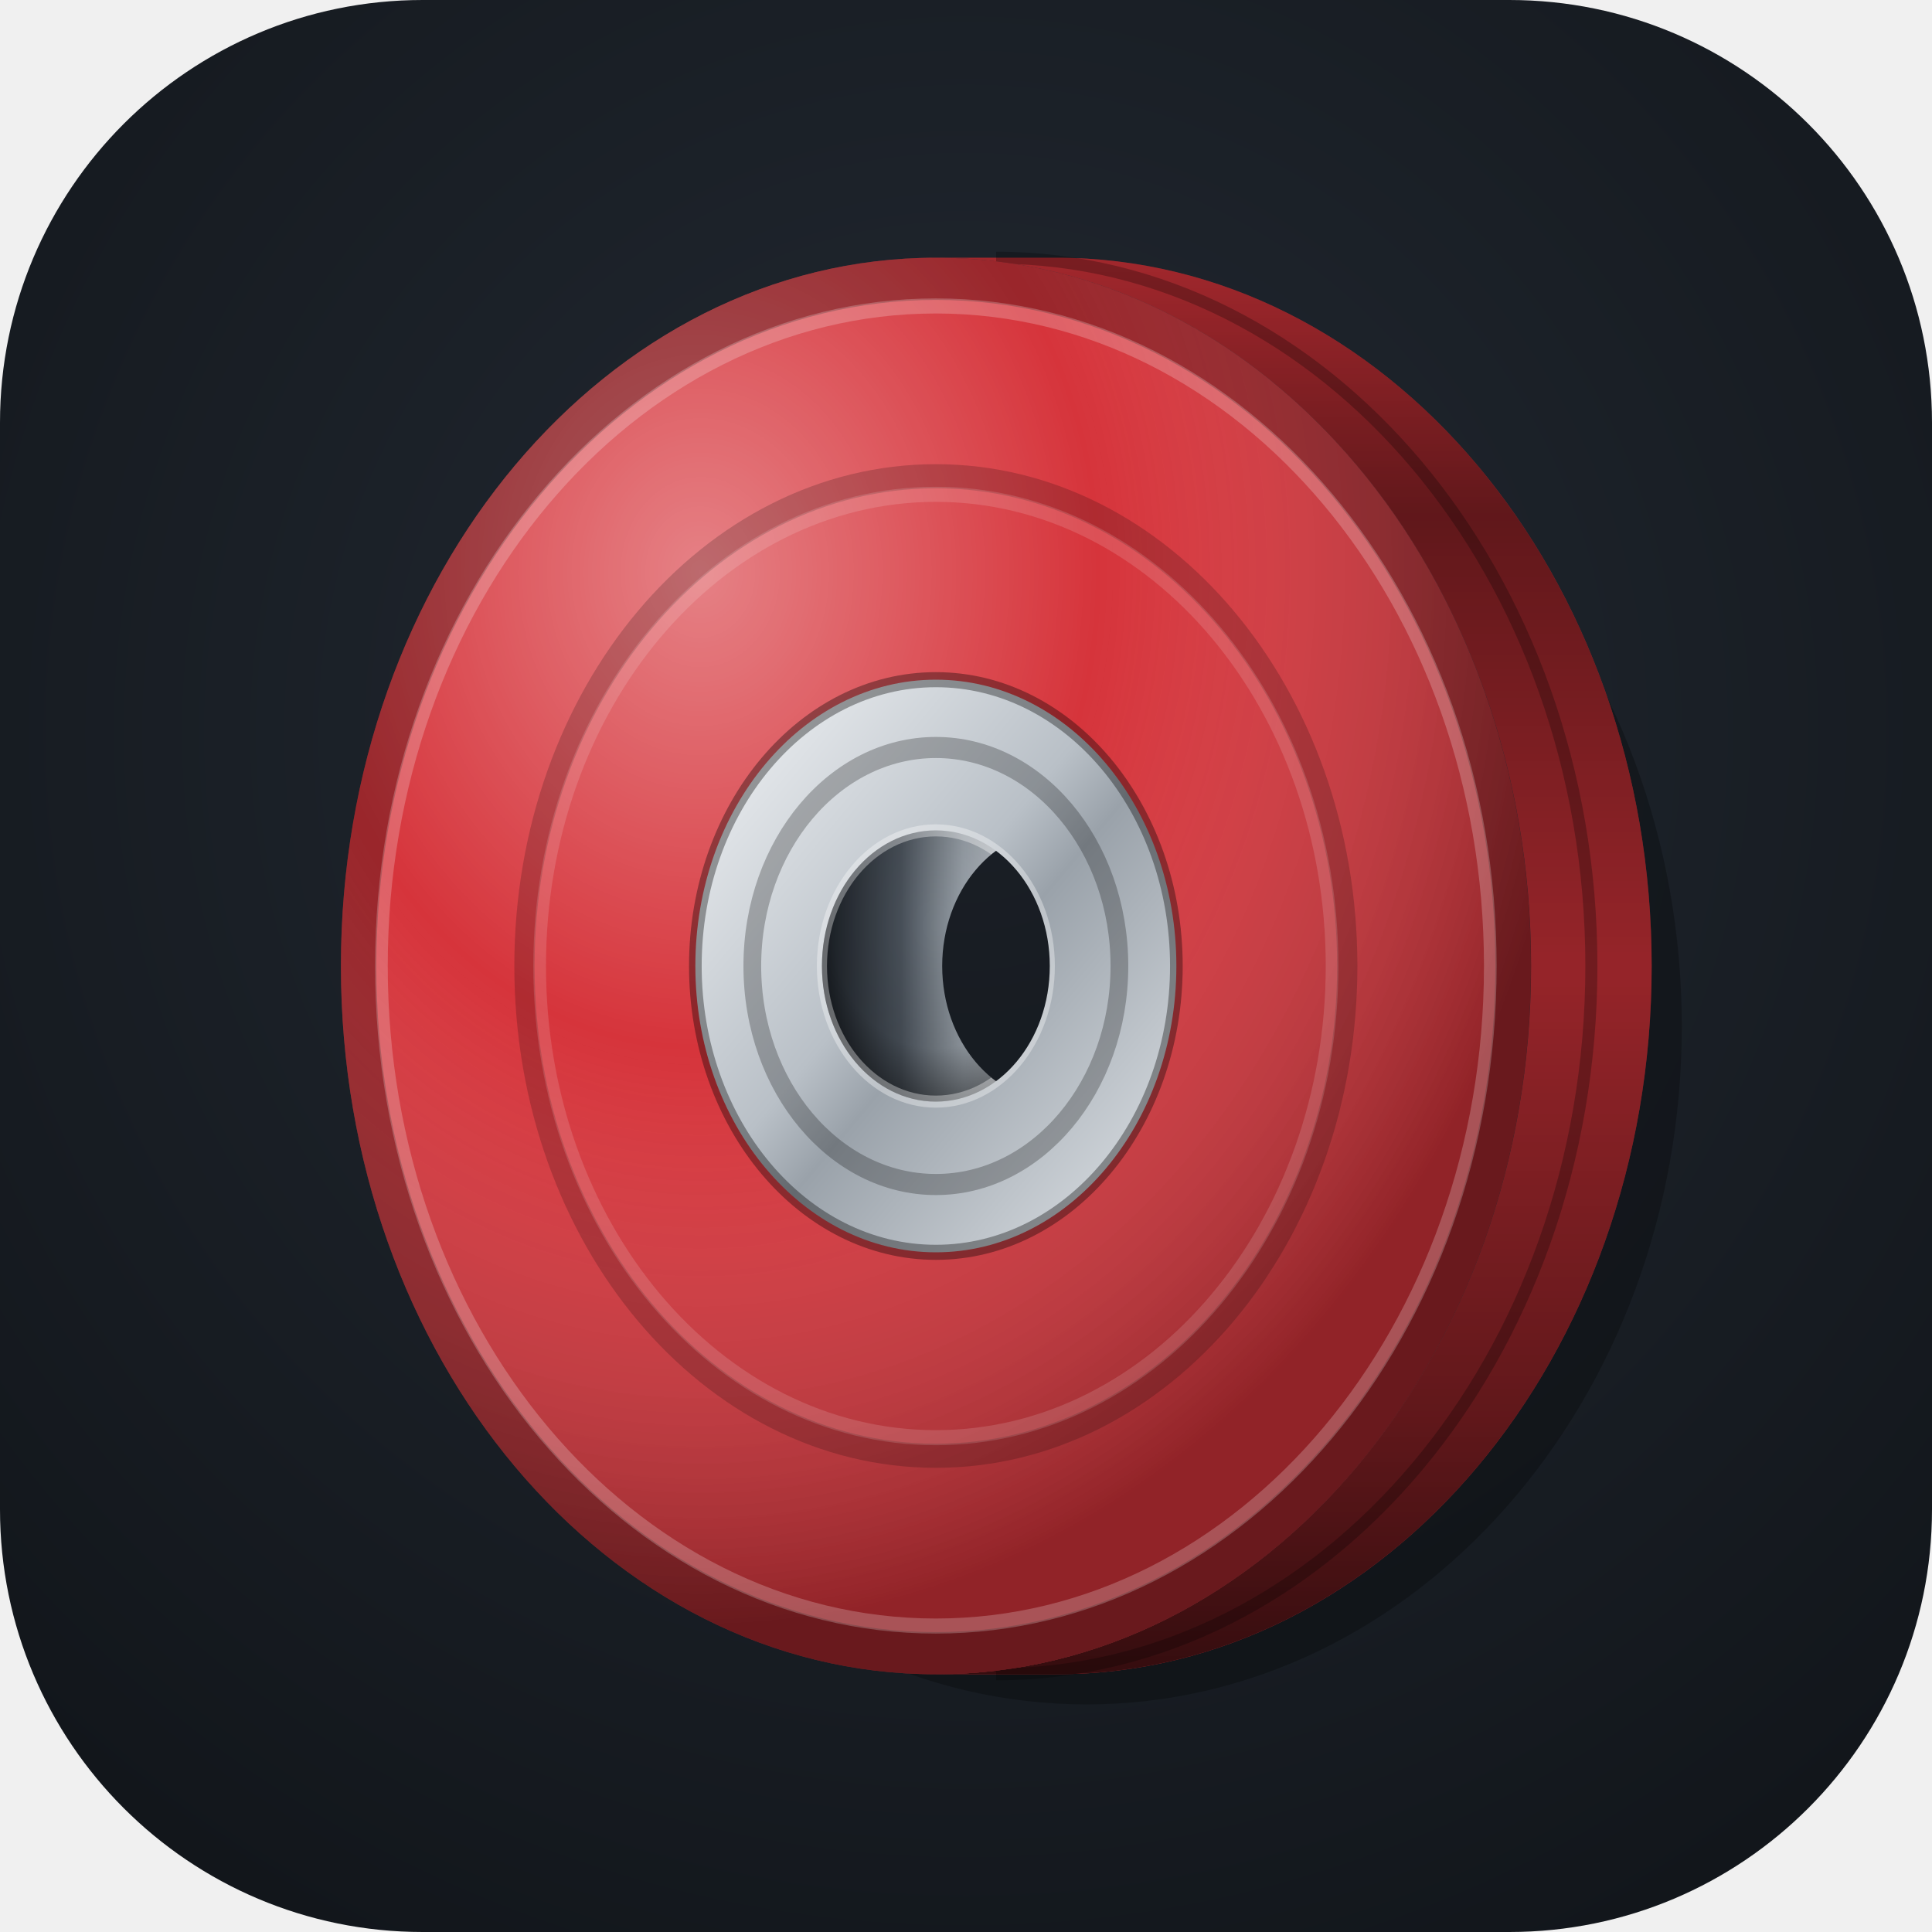
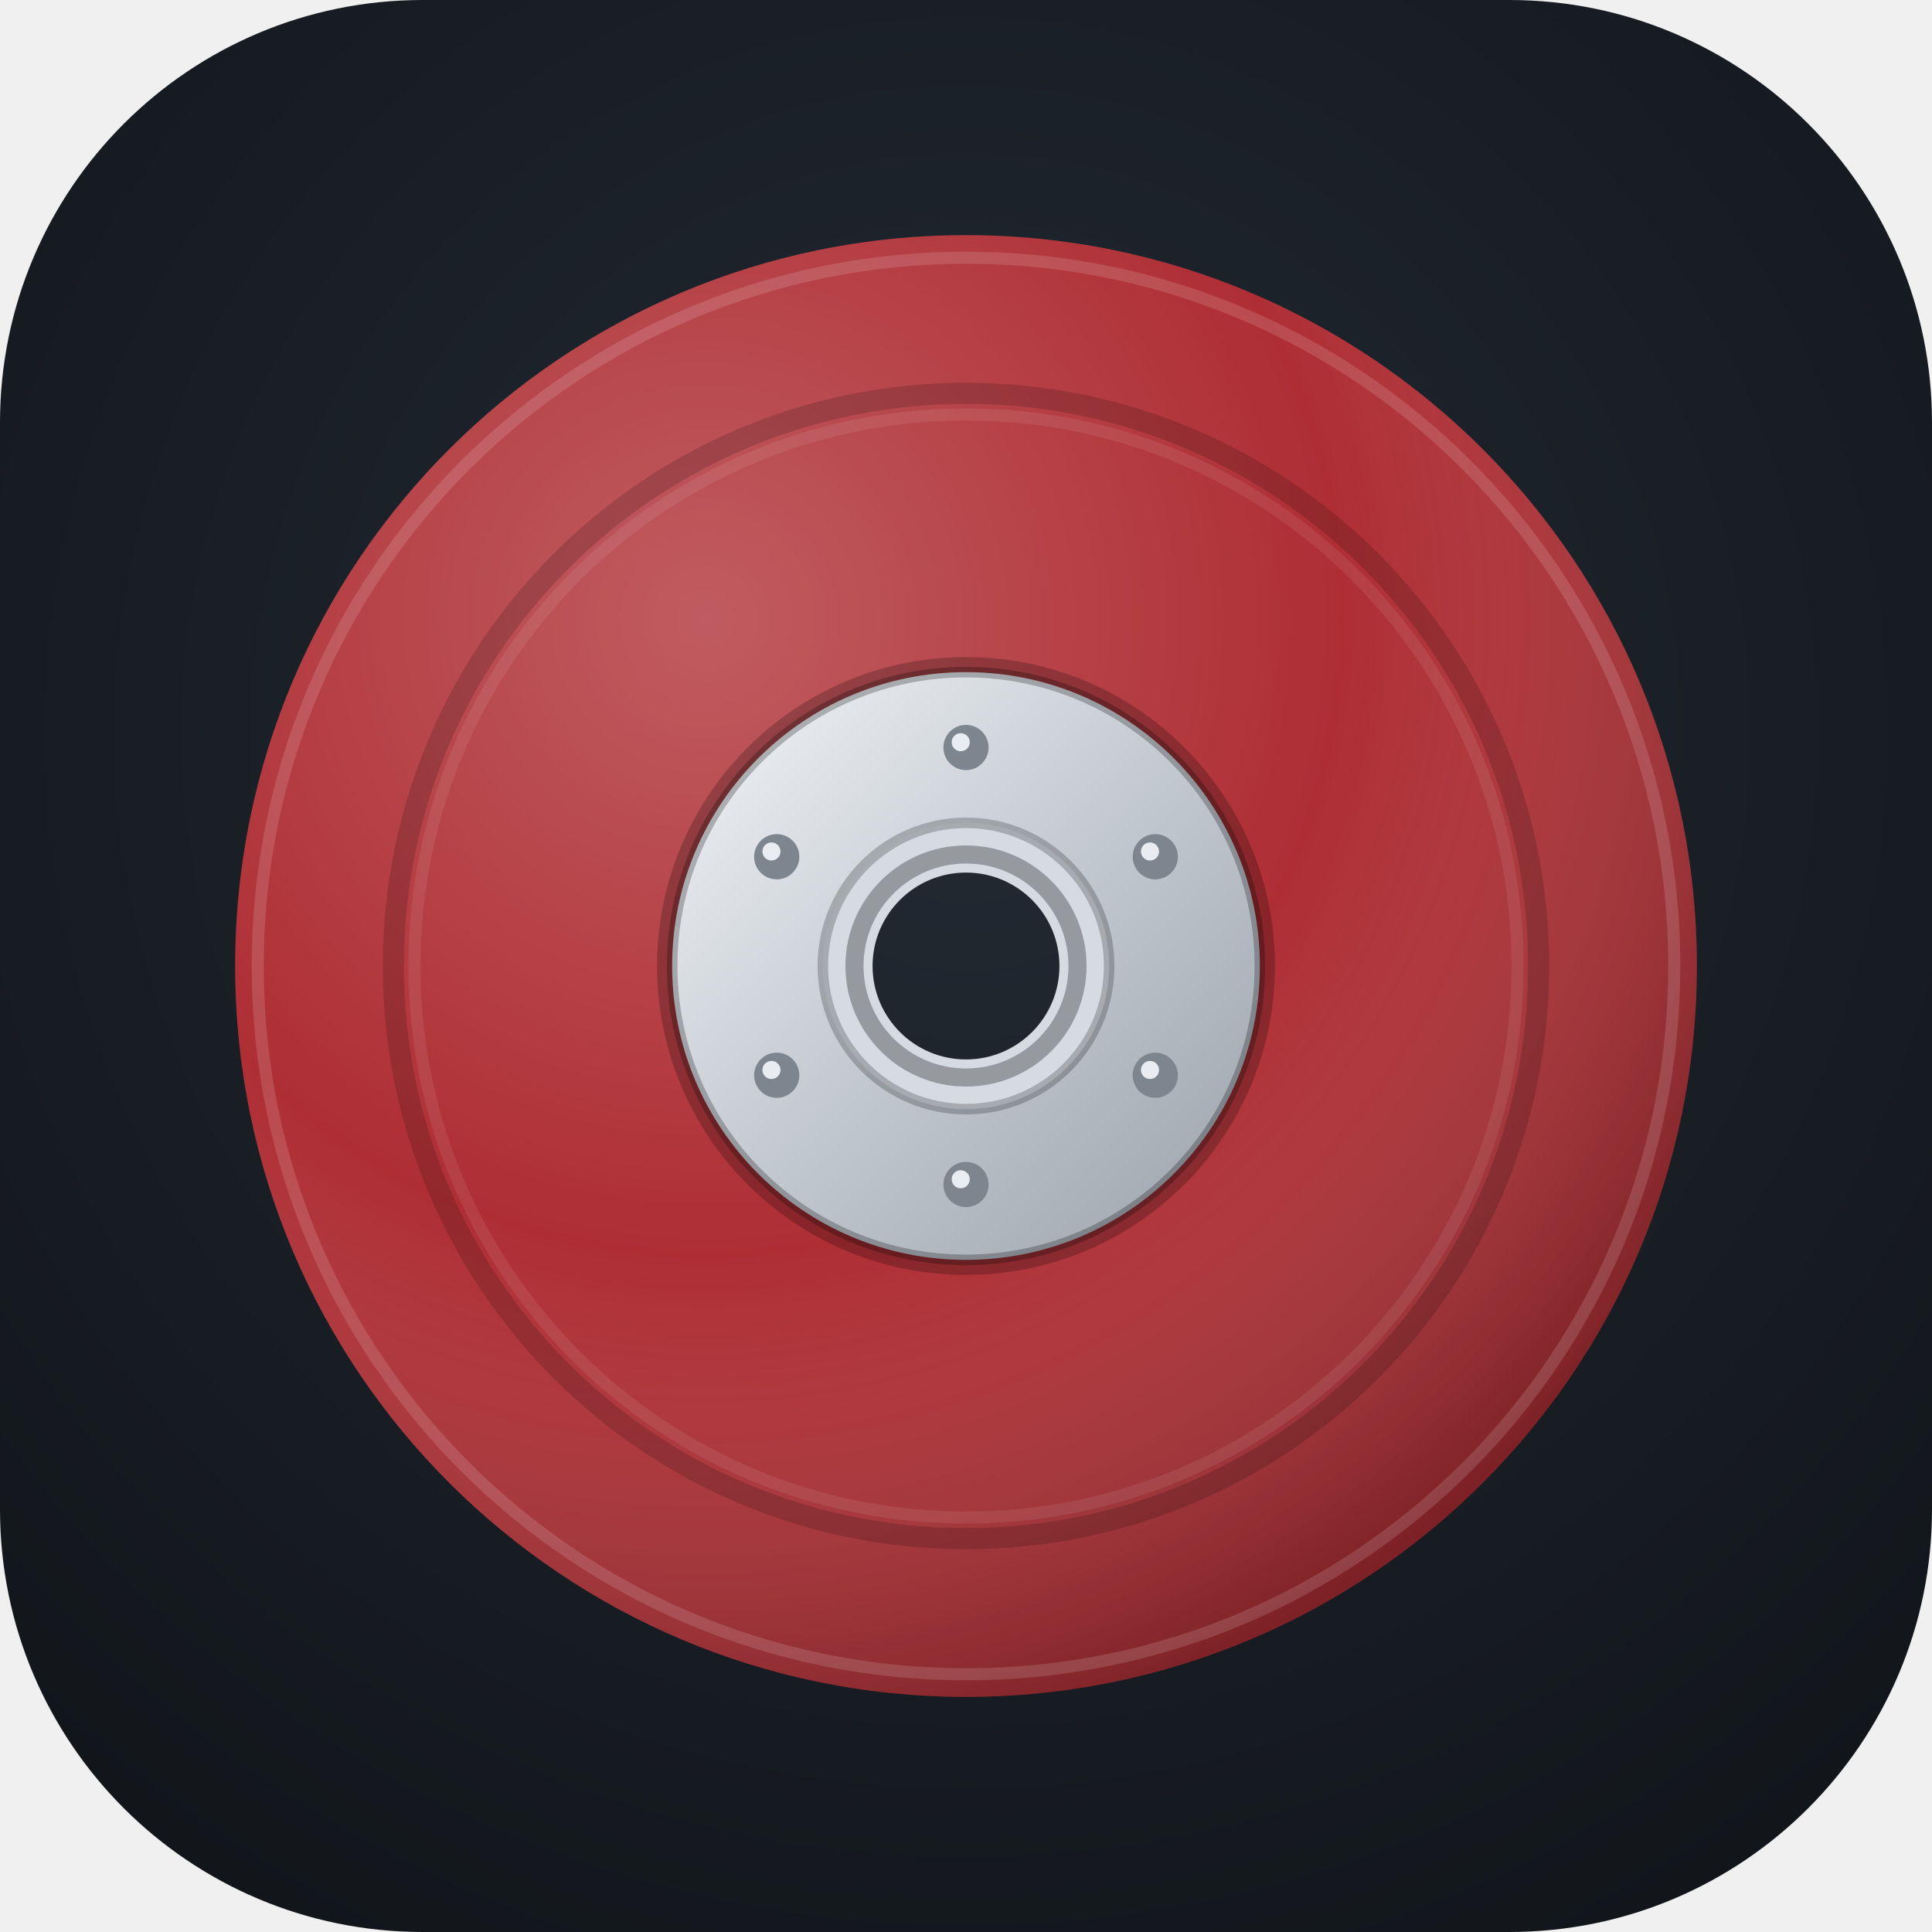
<svg xmlns="http://www.w3.org/2000/svg" viewBox="0 0 512 512">
-   <defs>
-     <radialGradient id="an-luz" cx="30%" cy="22%" r="75%">
-       <stop offset="0" stop-color="#fff" stop-opacity=".38" />
-       <stop offset=".45" stop-color="#fff" stop-opacity="0" />
-       <stop offset="1" stop-color="#000" stop-opacity=".32" />
-     </radialGradient>
-     <linearGradient id="an-me" x1="0" y1="0" x2="1" y2="1">
-       <stop offset="0" stop-color="#F4F6F8" />
-       <stop offset=".45" stop-color="#B9C0C7" />
-       <stop offset=".55" stop-color="#9AA2AA" />
-       <stop offset="1" stop-color="#E2E6EA" />
-     </linearGradient>
-     <radialGradient id="an-fu" cx="50%" cy="35%" r="65%">
-       <stop offset="0" stop-color="#000" stop-opacity="0" />
-       <stop offset=".7" stop-color="#000" stop-opacity=".2" />
-       <stop offset="1" stop-color="#000" stop-opacity=".85" />
-     </radialGradient>
-     <linearGradient id="an-lat" x1="0" y1="0" x2="0" y2="1">
-       <stop offset="0" stop-color="#000" stop-opacity=".25" />
-       <stop offset=".18" stop-color="#000" stop-opacity=".55" />
-       <stop offset=".5" stop-color="#000" stop-opacity=".3" />
-       <stop offset=".82" stop-color="#000" stop-opacity=".55" />
-       <stop offset="1" stop-color="#000" stop-opacity=".75" />
-     </linearGradient>
-     <linearGradient id="an-parede" x1="0" y1="0" x2="1" y2="0">
-       <stop offset="0" stop-color="#1b2026" />
-       <stop offset=".35" stop-color="#4a525b" />
-       <stop offset=".62" stop-color="#9aa2aa" />
-       <stop offset="1" stop-color="#d9dee3" />
-     </linearGradient>
-     <clipPath id="an-furo-frente">
-       <circle cx="50" cy="50" r="9" />
-     </clipPath>
-     <mask id="an-vazado" maskUnits="userSpaceOnUse" x="-10" y="-10" width="120" height="120">
-       <rect x="-10" y="-10" width="120" height="120" fill="#fff" />
-       <circle cx="59.5" cy="50" r="9" fill="#000" clip-path="url(#an-furo-frente)" />
-     </mask>
-   </defs>
  <radialGradient id="ic-fundo" cx="50%" cy="38%" r="70%">
    <stop offset="0" stop-color="#232A33" />
    <stop offset="1" stop-color="#12161B" />
  </radialGradient>
  <rect width="512" height="512" rx="112" fill="url(#ic-fundo)" />
-   <g transform="translate(64.3072 56.32) scale(3.9936)">
-     <ellipse cx="56" cy="54" rx="39.5" ry="45" fill="#000" fill-opacity=".25" />
-     <path d="M46 3 L54 3 A39.5 47 0 0 1 54 97 L46 97 A39.5 47 0 0 0 46 3 Z" fill="#D6343B" />
-     <path d="M46 3 L54 3 A39.5 47 0 0 1 54 97 L46 97 A39.5 47 0 0 0 46 3 Z" fill="url(#an-lat)" />
-     <path d="M50 3 A39.5 47 0 0 1 50 97" fill="none" stroke="#000" stroke-opacity=".25" stroke-width=".8" />
-     <g transform="translate(46 50) scale(0.84 1) translate(-50 -50)">
-       <g mask="url(#an-vazado)">
-         <circle cx="50" cy="50" r="47" fill="#D6343B" />
-         <circle cx="50" cy="50" r="47" fill="url(#an-luz)" />
-         <circle cx="50" cy="50" r="45.6" fill="none" stroke="#000" stroke-opacity=".28" stroke-width="2.8" />
-         <circle cx="50" cy="50" r="43.8" fill="none" stroke="#fff" stroke-opacity=".22" stroke-width="1" />
-         <circle cx="50" cy="50" r="32.5" fill="none" stroke="#000" stroke-opacity=".18" stroke-width="1.6" />
-         <circle cx="50" cy="50" r="31.3" fill="none" stroke="#fff" stroke-opacity=".14" stroke-width="1" />
-         <circle cx="50" cy="50" r="19" fill="url(#an-me)" stroke="#000" stroke-opacity=".35" stroke-width="1" />
-         <circle cx="50" cy="50" r="14.5" fill="none" stroke="#000" stroke-opacity=".25" stroke-width="1.4" />
-         <circle cx="50" cy="50" r="9" fill="url(#an-parede)" />
-         <circle cx="50" cy="50" r="9" fill="url(#an-fu)" opacity=".55" />
-         <circle cx="50" cy="50" r="9" fill="none" stroke="#fff" stroke-opacity=".35" stroke-width=".8" />
-       </g>
+   <g transform="translate(56.32 56.32) scale(3.9936)">
+     <defs>
+       <mask id="an1m">
+         <rect width="100" height="100" fill="#fff" />
+         <circle cx="50" cy="50" r="6.2" fill="#000" />
+       </mask>
+       <radialGradient id="an1l" cx="32%" cy="26%" r="80%">
+         <stop offset="0" stop-color="#fff" stop-opacity=".22" />
+         <stop offset=".55" stop-color="#fff" stop-opacity="0" />
+         <stop offset="1" stop-color="#000" stop-opacity=".28" />
+       </radialGradient>
+       <linearGradient id="an1a" x1="0" y1="0" x2="1" y2="1">
+         <stop offset="0" stop-color="#F3F5F7" />
+         <stop offset=".5" stop-color="#C3C9D0" />
+         <stop offset="1" stop-color="#9AA2AB" />
+       </linearGradient>
+     </defs>
+     <g mask="url(#an1m)">
+       <circle cx="50" cy="50" r="48.5" fill="#AE2E34" />
+       <circle cx="50" cy="50" r="48.5" fill="url(#an1l)" />
+       <circle cx="50" cy="50" r="47" fill="none" stroke="#fff" stroke-opacity=".14" stroke-width=".8" />
+       <circle cx="50" cy="50" r="38" fill="none" stroke="#000" stroke-opacity=".16" stroke-width="1.4" />
+       <circle cx="50" cy="50" r="36.6" fill="none" stroke="#fff" stroke-opacity=".08" stroke-width=".8" />
+       <circle cx="50" cy="50" r="20.5" fill="#000" fill-opacity=".22" />
+       <circle cx="50" cy="50" r="19.5" fill="url(#an1a)" />
+       <circle cx="50" cy="50" r="19.5" fill="none" stroke="#000" stroke-opacity=".25" stroke-width=".7" />
+       <circle cx="50.00" cy="35.50" r="1.5" fill="#7D858E" />
+       <circle cx="49.65" cy="35.15" r=".6" fill="#E9EDF1" />
+       <circle cx="62.56" cy="42.75" r="1.5" fill="#7D858E" />
+       <circle cx="62.21" cy="42.40" r=".6" fill="#E9EDF1" />
+       <circle cx="62.56" cy="57.25" r="1.5" fill="#7D858E" />
+       <circle cx="62.21" cy="56.90" r=".6" fill="#E9EDF1" />
+       <circle cx="50.00" cy="64.50" r="1.5" fill="#7D858E" />
+       <circle cx="49.65" cy="64.15" r=".6" fill="#E9EDF1" />
+       <circle cx="37.44" cy="57.25" r="1.5" fill="#7D858E" />
+       <circle cx="37.09" cy="56.90" r=".6" fill="#E9EDF1" />
+       <circle cx="37.44" cy="42.75" r="1.5" fill="#7D858E" />
+       <circle cx="37.09" cy="42.40" r=".6" fill="#E9EDF1" />
+       <circle cx="50" cy="50" r="9.5" fill="#D6DBE1" stroke="#000" stroke-opacity=".22" stroke-width=".7" />
+       <circle cx="50" cy="50" r="7.4" fill="none" stroke="#000" stroke-opacity=".3" stroke-width="1.2" />
    </g>
  </g>
</svg>
